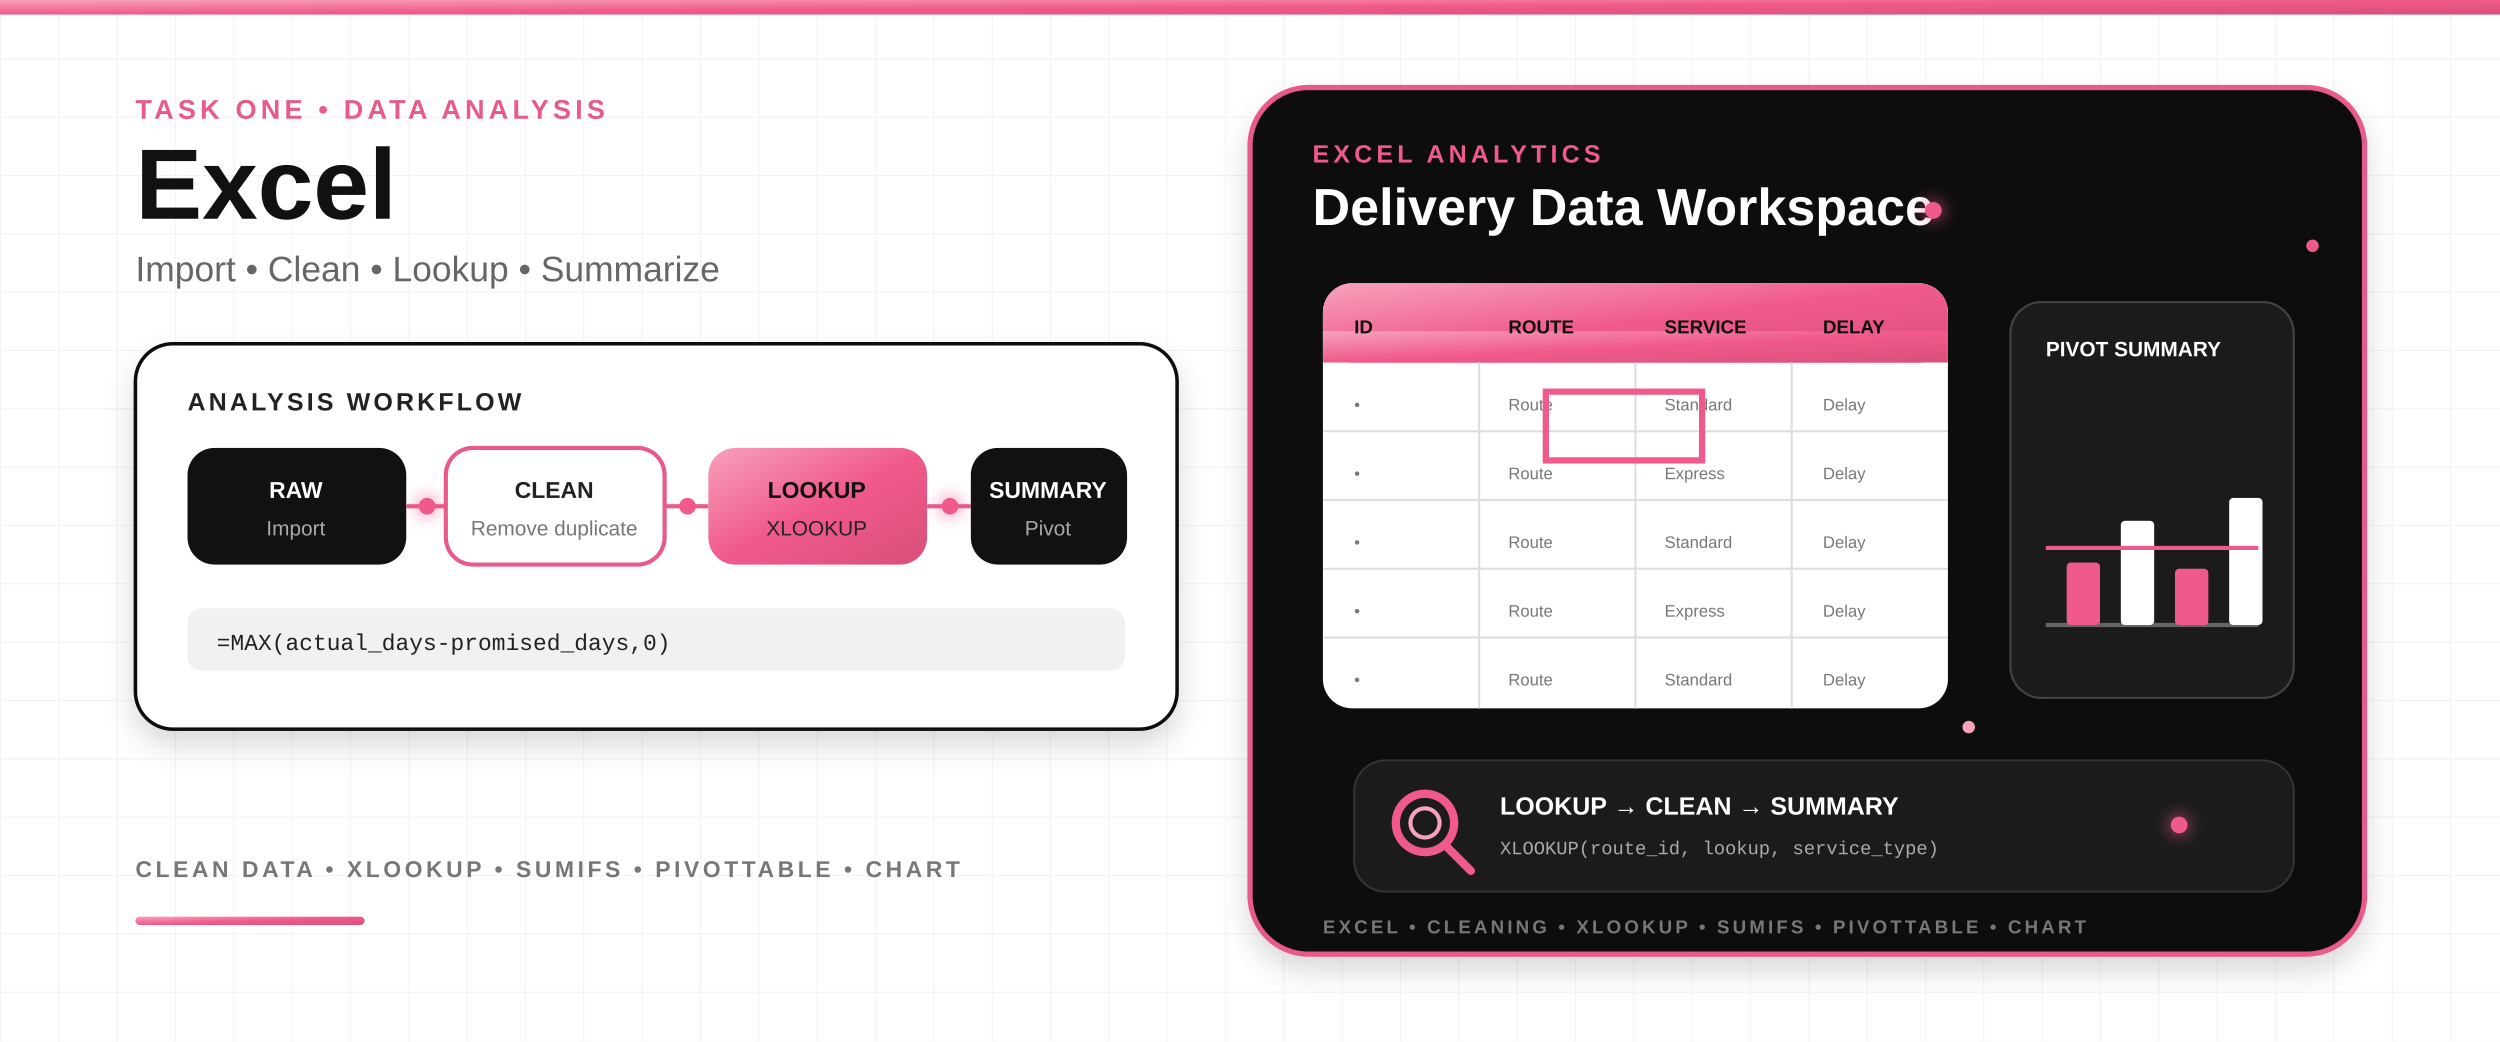
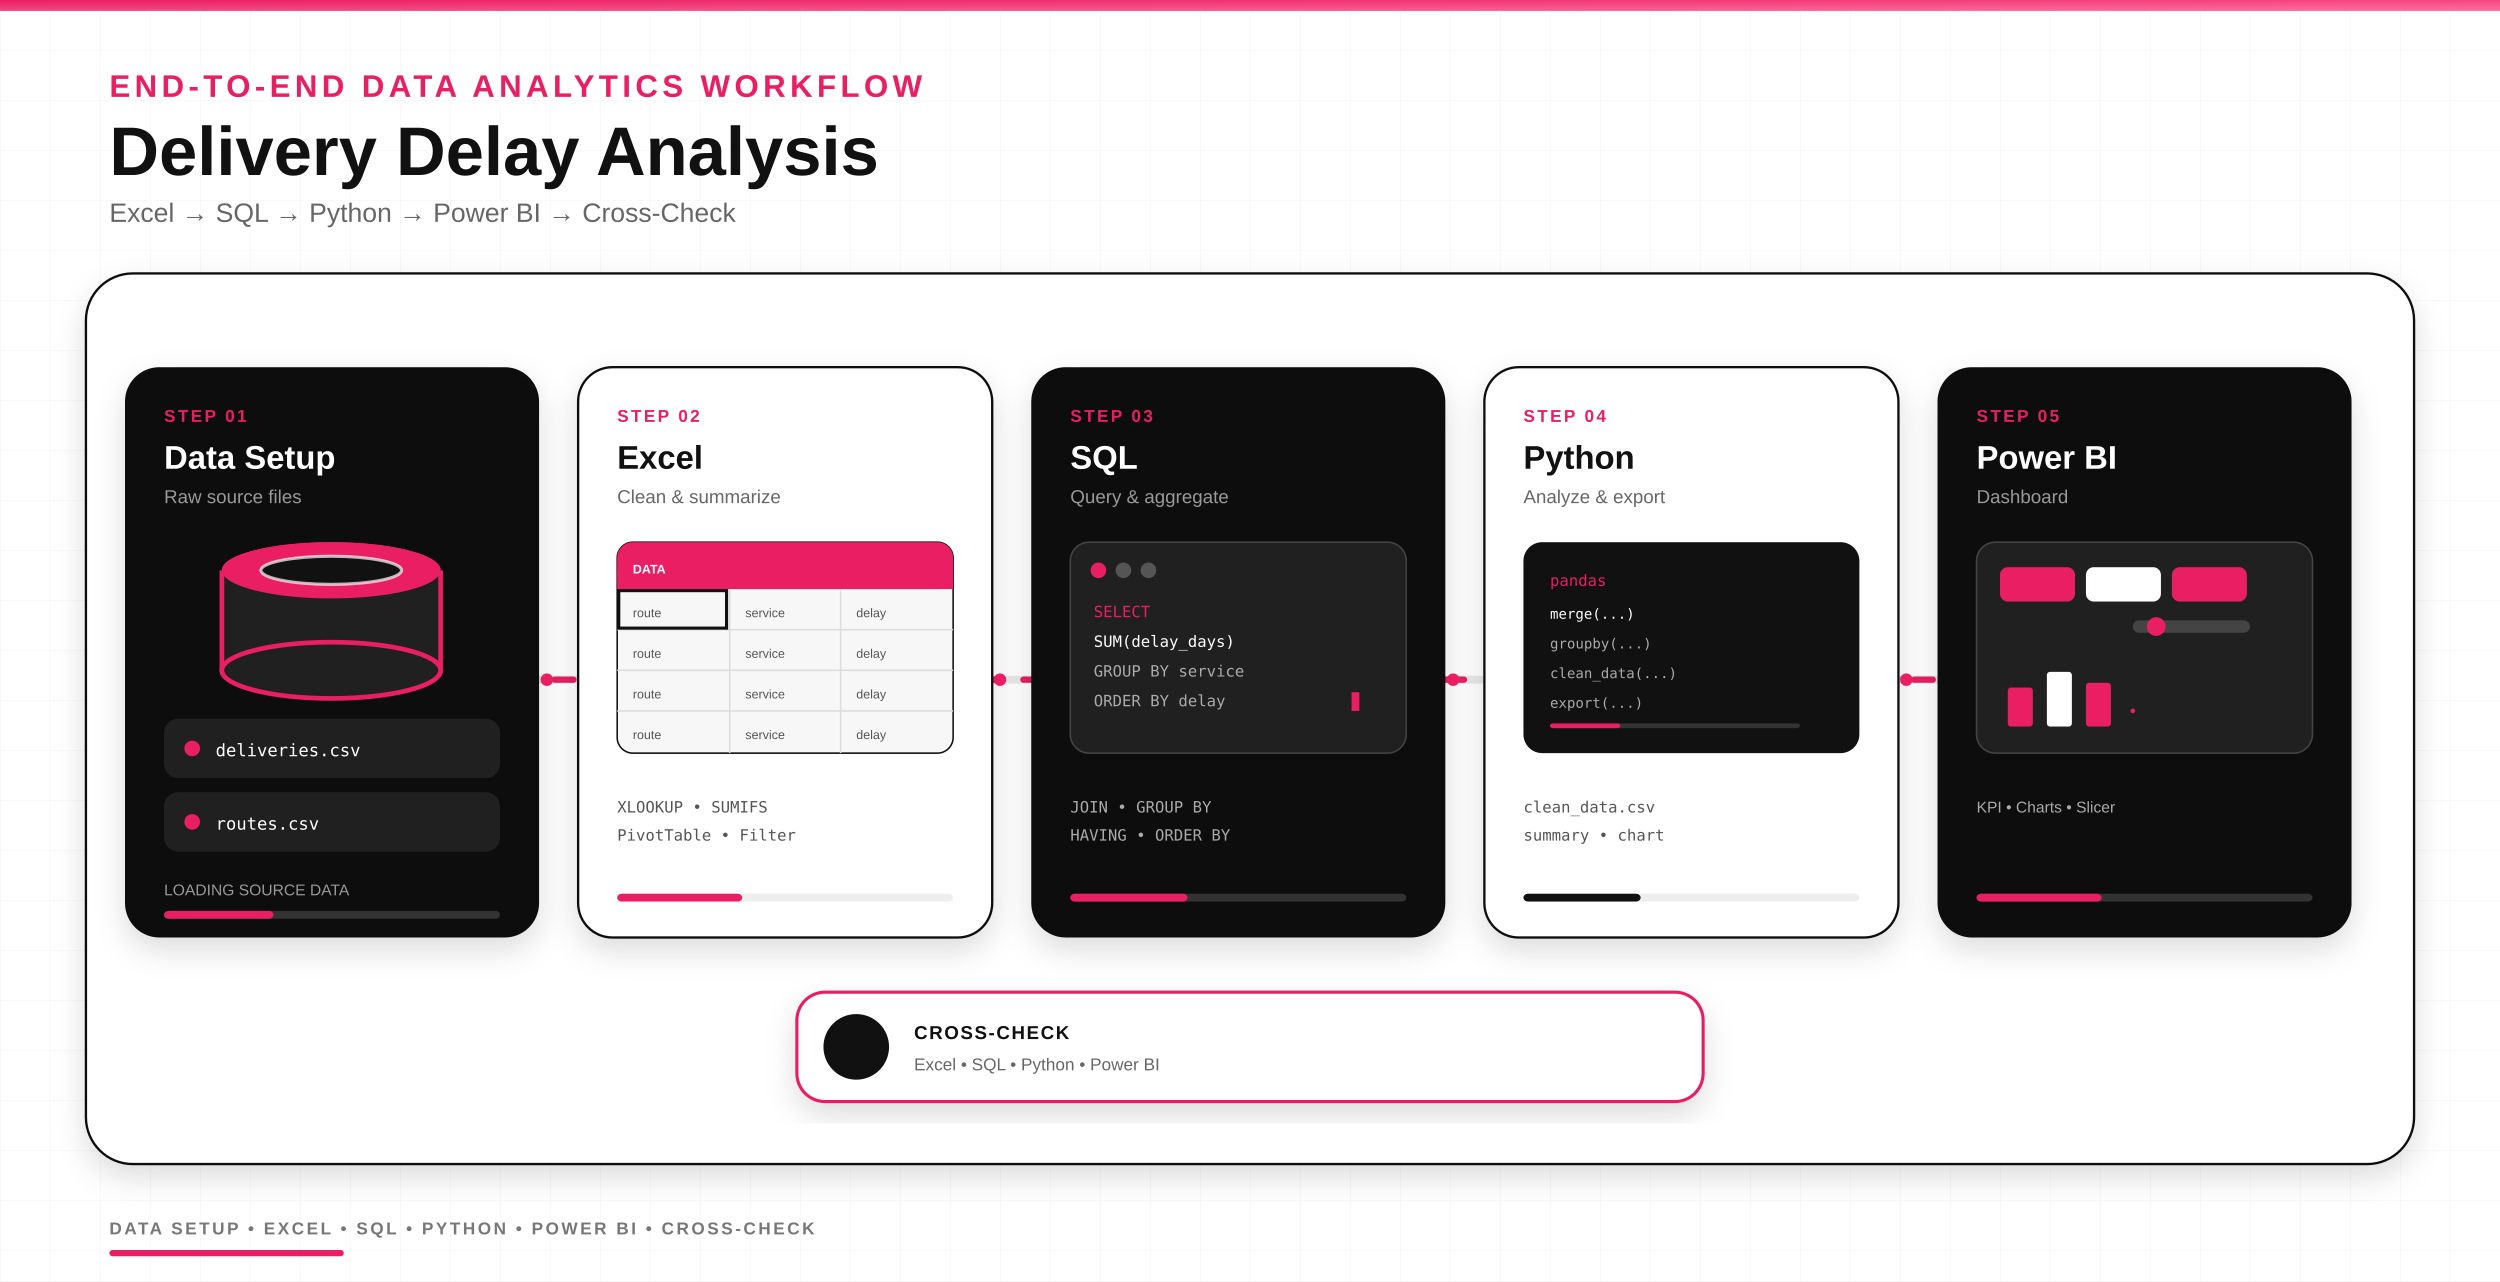
- <svg xmlns="http://www.w3.org/2000/svg" width="1200" height="500" viewBox="0 0 1200 500">
+ <svg xmlns="http://www.w3.org/2000/svg" width="1600" height="820" viewBox="0 0 1600 820">
  <defs>
    <linearGradient id="rose" x1="0" y1="0" x2="1" y2="1">
-       <stop offset="0%" stop-color="#F7A1BB" />
-       <stop offset="50%" stop-color="#F05A8A" />
-       <stop offset="100%" stop-color="#D94F7A" />
+       <stop offset="0%" stop-color="#E91E63" />
+       <stop offset="100%" stop-color="#FF6F9F" />
    </linearGradient>
-     <linearGradient id="softRose" x1="0" y1="0" x2="1" y2="0">
-       <stop offset="0%" stop-color="#F7A1BB" />
-       <stop offset="100%" stop-color="#F05A8A" />
+     <linearGradient id="dark" x1="0" y1="0" x2="1" y2="1">
+       <stop offset="0%" stop-color="#0D0D0D" />
+       <stop offset="100%" stop-color="#242424" />
    </linearGradient>
-     <pattern id="grid" width="28" height="28" patternUnits="userSpaceOnUse">
-       <path d="M28 0H0V28" fill="none" stroke="#E9E9E9" stroke-width="1" />
+     <pattern id="grid" width="32" height="32" patternUnits="userSpaceOnUse">
+       <path d="M32 0H0V32" fill="none" stroke="#000000" stroke-opacity=".035" />
    </pattern>
-     <filter id="shadow" x="-30%" y="-30%" width="160%" height="160%">
-       <feDropShadow dx="0" dy="7" stdDeviation="7" flood-opacity=".15" />
-     </filter>
-     <filter id="glow" x="-100%" y="-100%" width="300%" height="300%">
-       <feGaussianBlur stdDeviation="4" result="blur" />
-       <feMerge>
-         <feMergeNode in="blur" />
-         <feMergeNode in="SourceGraphic" />
-       </feMerge>
+     <filter id="shadow" x="-20%" y="-20%" width="140%" height="140%">
+       <feDropShadow dx="0" dy="8" stdDeviation="10" flood-opacity=".14" />
    </filter>
  </defs>
-   <rect width="1200" height="500" fill="#FFFFFF" />
-   <rect y="7" width="1200" height="493" fill="url(#grid)" opacity=".55" />
-   <rect x="0" y="0" width="1200" height="7" fill="url(#rose)">
-     <animate attributeName="opacity" values=".75;1;.75" dur="2.5s" repeatCount="indefinite" />
-   </rect>
-   <text x="65" y="57" font-family="Arial, Helvetica, sans-serif" font-size="13" font-weight="700" letter-spacing="2" fill="#E85A88">
- 
-     TASK ONE • DATA ANALYSIS
- 
-   </text>
-   <text x="65" y="105" font-family="Arial, Helvetica, sans-serif" font-size="48" font-weight="800" fill="#111111">
- 
-     Excel
- 
-   </text>
-   <text x="65" y="135" font-family="Arial, Helvetica, sans-serif" font-size="17" fill="#666666">
- 
-     Import • Clean • Lookup • Summarize
- 
-   </text>
-   <g filter="url(#shadow)">
-     <rect x="65" y="165" width="500" height="185" rx="18" fill="#FFFFFF" stroke="#111111" stroke-width="1.7" />
-   </g>
-   <text x="90" y="197" font-family="Arial" font-size="12" font-weight="800" letter-spacing="1.5" fill="#222222">
- 
-     ANALYSIS WORKFLOW
- 
-   </text>
-   <rect x="90" y="215" width="105" height="56" rx="13" fill="#111111" />
-   <text x="142" y="239" text-anchor="middle" font-family="Arial" font-size="11" font-weight="800" fill="#FFFFFF">
- 
-     RAW
- 
-   </text>
-   <text x="142" y="257" text-anchor="middle" font-family="Arial" font-size="10" fill="#AAAAAA">
- 
-     Import
- 
-   </text>
-   <line x1="195" y1="243" x2="214" y2="243" stroke="#E85A88" stroke-width="2" />
-   <circle cx="205" cy="243" r="4" fill="#F05A8A" filter="url(#glow)">
-     <animate attributeName="r" values="3;7;3" dur="1.5s" repeatCount="indefinite" />
-   </circle>
-   <rect x="214" y="215" width="105" height="56" rx="13" fill="#FFFFFF" stroke="#E85A88" stroke-width="2" />
-   <text x="266" y="239" text-anchor="middle" font-family="Arial" font-size="11" font-weight="800" fill="#222222">
- 
-     CLEAN
- 
-   </text>
-   <text x="266" y="257" text-anchor="middle" font-family="Arial" font-size="10" fill="#777777">
- 
-     Remove duplicate
- 
-   </text>
-   <line x1="319" y1="243" x2="340" y2="243" stroke="#E85A88" stroke-width="2" />
-   <circle cx="330" cy="243" r="4" fill="#F05A8A">
-     <animate attributeName="cx" values="323;336;323" dur="1.5s" repeatCount="indefinite" />
-   </circle>
-   <rect x="340" y="215" width="105" height="56" rx="13" fill="url(#rose)" />
-   <text x="392" y="239" text-anchor="middle" font-family="Arial" font-size="11" font-weight="800" fill="#111111">
- 
-     LOOKUP
- 
-   </text>
-   <text x="392" y="257" text-anchor="middle" font-family="Arial" font-size="10" fill="#222222">
- 
-     XLOOKUP
- 
-   </text>
-   <line x1="445" y1="243" x2="466" y2="243" stroke="#E85A88" stroke-width="2" />
-   <circle cx="456" cy="243" r="4" fill="#F05A8A" filter="url(#glow)">
-     <animate attributeName="r" values="3;7;3" dur="1.5s" repeatCount="indefinite" />
-   </circle>
-   <rect x="466" y="215" width="75" height="56" rx="13" fill="#111111" />
-   <text x="503" y="239" text-anchor="middle" font-family="Arial" font-size="11" font-weight="800" fill="#FFFFFF">
- 
-     SUMMARY
- 
-   </text>
-   <text x="503" y="257" text-anchor="middle" font-family="Arial" font-size="10" fill="#AAAAAA">
- 
-     Pivot
- 
-   </text>
-   <rect x="90" y="292" width="450" height="30" rx="7" fill="#F1F1F1" />
-   <text x="104" y="312" font-family="Courier New, monospace" font-size="11" fill="#222222">
- 
-     =MAX(actual_days-promised_days,0)
- 
-   </text>
-   <text x="65" y="421" font-family="Arial" font-size="11" font-weight="700" letter-spacing="1.7" fill="#777777">
- 
-     CLEAN DATA • XLOOKUP • SUMIFS • PIVOTTABLE • CHART
- 
-   </text>
-   <rect x="65" y="440" width="110" height="4" rx="2" fill="url(#rose)">
-     <animate attributeName="width" values="50;110;50" dur="2.5s" repeatCount="indefinite" />
-   </rect>
-   <g filter="url(#shadow)">
-     <rect x="600" y="42" width="535" height="416" rx="28" fill="#111111" stroke="#E85A88" stroke-width="2.5" />
-   </g>
-   <text x="630" y="78" font-family="Arial" font-size="12" font-weight="800" letter-spacing="2" fill="#F05A8A">
- 
-     EXCEL ANALYTICS
- 
-   </text>
-   <text x="630" y="108" font-family="Arial" font-size="25" font-weight="800" fill="#FFFFFF">
- 
-     Delivery Data Workspace
- 
-   </text>
-   <circle cx="928" cy="101" r="4" fill="#F05A8A" filter="url(#glow)">
-     <animate attributeName="r" values="3;7;3" dur="1.6s" repeatCount="indefinite" />
-   </circle>
-   <rect x="635" y="136" width="300" height="204" rx="14" fill="#FFFFFF" />
-   <rect x="635" y="136" width="300" height="38" rx="14" fill="url(#rose)" />
-   <rect x="635" y="159" width="300" height="15" fill="url(#rose)" />
-   <text x="650" y="160" font-family="Arial" font-size="9" font-weight="800" fill="#111111">
- 
-     ID
- 
-   </text>
-   <text x="724" y="160" font-family="Arial" font-size="9" font-weight="800" fill="#111111">
- 
-     ROUTE
- 
-   </text>
-   <text x="799" y="160" font-family="Arial" font-size="9" font-weight="800" fill="#111111">
- 
-     SERVICE
- 
-   </text>
-   <text x="875" y="160" font-family="Arial" font-size="9" font-weight="800" fill="#111111">
- 
-     DELAY
- 
-   </text>
-   <g stroke="#DDDDDD" stroke-width="1">
-     <line x1="710" y1="174" x2="710" y2="340" />
-     <line x1="785" y1="174" x2="785" y2="340" />
-     <line x1="860" y1="174" x2="860" y2="340" />
-     <line x1="635" y1="207" x2="935" y2="207" />
-     <line x1="635" y1="240" x2="935" y2="240" />
-     <line x1="635" y1="273" x2="935" y2="273" />
-     <line x1="635" y1="306" x2="935" y2="306" />
-   </g>
-   <g font-family="Arial" font-size="8" fill="#777777">
-     <text x="650" y="197">•</text>
-     <text x="724" y="197">Route</text>
-     <text x="799" y="197">Standard</text>
-     <text x="875" y="197">Delay</text>
-     <text x="650" y="230">•</text>
-     <text x="724" y="230">Route</text>
-     <text x="799" y="230">Express</text>
-     <text x="875" y="230">Delay</text>
-     <text x="650" y="263">•</text>
-     <text x="724" y="263">Route</text>
-     <text x="799" y="263">Standard</text>
-     <text x="875" y="263">Delay</text>
-     <text x="650" y="296">•</text>
-     <text x="724" y="296">Route</text>
-     <text x="799" y="296">Express</text>
-     <text x="875" y="296">Delay</text>
-     <text x="650" y="329">•</text>
-     <text x="724" y="329">Route</text>
-     <text x="799" y="329">Standard</text>
-     <text x="875" y="329">Delay</text>
-   </g>
-   <rect x="742" y="188" width="75" height="33" fill="none" stroke="#F05A8A" stroke-width="3">
-     <animate attributeName="x" values="742;790;865;742" dur="4s" repeatCount="indefinite" />
-   </rect>
-   <rect x="965" y="145" width="136" height="190" rx="15" fill="#1B1B1B" stroke="#444444" />
-   <text x="982" y="171" font-family="Arial" font-size="10" font-weight="800" fill="#FFFFFF">
- 
-     PIVOT SUMMARY
- 
-   </text>
-   <line x1="982" y1="300" x2="1084" y2="300" stroke="#666666" stroke-width="2" />
-   <rect x="992" y="270" width="16" height="30" rx="2" fill="#F05A8A">
-     <animate attributeName="height" values="10;45;30" dur="2.5s" repeatCount="indefinite" />
-     <animate attributeName="y" values="290;255;270" dur="2.5s" repeatCount="indefinite" />
-   </rect>
-   <rect x="1018" y="250" width="16" height="50" rx="2" fill="#FFFFFF">
-     <animate attributeName="height" values="18;55;50" dur="2.5s" begin=".25s" repeatCount="indefinite" />
-     <animate attributeName="y" values="282;245;250" dur="2.5s" begin=".25s" repeatCount="indefinite" />
-   </rect>
-   <rect x="1044" y="273" width="16" height="27" rx="2" fill="#F05A8A">
-     <animate attributeName="height" values="9;40;27" dur="2.5s" begin=".5s" repeatCount="indefinite" />
-     <animate attributeName="y" values="291;260;273" dur="2.5s" begin=".5s" repeatCount="indefinite" />
-   </rect>
-   <rect x="1070" y="239" width="16" height="61" rx="2" fill="#FFFFFF">
-     <animate attributeName="height" values="20;68;61" dur="2.5s" begin=".75s" repeatCount="indefinite" />
-     <animate attributeName="y" values="280;232;239" dur="2.5s" begin=".75s" repeatCount="indefinite" />
-   </rect>
-   <line x1="982" y1="263" x2="1084" y2="263" stroke="#F05A8A" stroke-width="2">
-     <animate attributeName="x2" values="982;1084;982" dur="3s" repeatCount="indefinite" />
-   </line>
-   <rect x="650" y="365" width="451" height="63" rx="15" fill="#1B1B1B" stroke="#333333" />
-   <circle cx="684" cy="395" r="14" fill="none" stroke="#F05A8A" stroke-width="4" />
-   <line x1="694" y1="406" x2="706" y2="418" stroke="#F05A8A" stroke-width="4" stroke-linecap="round" />
-   <circle cx="684" cy="395" r="7" fill="none" stroke="#F7A1BB" stroke-width="2" />
-   <text x="720" y="391" font-family="Arial" font-size="12" font-weight="800" fill="#FFFFFF">
- 
-     LOOKUP → CLEAN → SUMMARY
- 
-   </text>
-   <text x="720" y="410" font-family="Courier New" font-size="9" fill="#AAAAAA">
- 
-     XLOOKUP(route_id, lookup, service_type)
- 
-   </text>
-   <circle cx="1046" cy="396" r="4" fill="#F05A8A" filter="url(#glow)">
-     <animate attributeName="r" values="3;7;3" dur="1.5s" repeatCount="indefinite" />
-   </circle>
-   <circle cx="1110" cy="118" r="3" fill="#F05A8A">
-     <animate attributeName="cy" values="118;108;118" dur="2s" repeatCount="indefinite" />
-   </circle>
-   <circle cx="945" cy="349" r="3" fill="#F7A1BB">
-     <animate attributeName="cx" values="945;955;945" dur="2s" repeatCount="indefinite" />
-   </circle>
-   <text x="635" y="448" font-family="Arial" font-size="9" font-weight="700" letter-spacing="1.5" fill="#777777">
- 
-     EXCEL • CLEANING • XLOOKUP • SUMIFS • PIVOTTABLE • CHART
- 
-   </text>
+   <rect width="1600" height="820" fill="#FFFFFF" />
+   <rect width="1600" height="820" fill="url(#grid)" />
+   <rect width="1600" height="7" fill="url(#rose)" />
+   <text x="70" y="62" font-family="Arial, sans-serif" font-size="20" font-weight="800" letter-spacing="2.8" fill="#E91E63">
+     END-TO-END DATA ANALYTICS WORKFLOW
+   </text>
+   <text x="70" y="112" font-family="Arial, sans-serif" font-size="44" font-weight="800" fill="#111111">
+     Delivery Delay Analysis
+   </text>
+   <text x="70" y="142" font-family="Arial, sans-serif" font-size="17" fill="#666666">
+     Excel → SQL → Python → Power BI → Cross-Check
+   </text>
+   <rect x="55" y="175" width="1490" height="570" rx="30" fill="#FFFFFF" stroke="#111111" stroke-width="1.5" filter="url(#shadow)" />
+   <path d="M115 435            C260 435 350 435 485 435            S730 435 865 435            S1110 435 1245 435            S1370 435 1485 435" fill="none" stroke="#E7E7E7" stroke-width="5" stroke-linecap="round" />
+   <path d="M115 435            C260 435 350 435 485 435            S730 435 865 435            S1110 435 1245 435            S1370 435 1485 435" fill="none" stroke="#E91E63" stroke-width="4" stroke-linecap="round" stroke-dasharray="12 18">
+     <animate attributeName="stroke-dashoffset" values="0;-60" dur="2s" repeatCount="indefinite" />
+   </path>
+   <g transform="translate(80 235)">
+     <rect width="265" height="365" rx="22" fill="#111111" filter="url(#shadow)" />
+     <text x="25" y="35" font-family="Arial" font-size="11" font-weight="700" letter-spacing="1.5" fill="#E91E63">
+       STEP 01
+     </text>
+     <text x="25" y="65" font-family="Arial" font-size="21" font-weight="800" fill="#FFFFFF">
+       Data Setup
+     </text>
+     <text x="25" y="87" font-family="Arial" font-size="12" fill="#999999">
+       Raw source files
+     </text>
+     <g transform="translate(62 112)">
+       <ellipse cx="70" cy="18" rx="70" ry="18" fill="#E91E63" />
+       <path d="M0 18                V82                C0 102 140 102 140 82                V18" fill="#202020" stroke="#E91E63" stroke-width="3" />
+       <ellipse cx="70" cy="82" rx="70" ry="18" fill="#202020" stroke="#E91E63" stroke-width="3" />
+       <ellipse cx="70" cy="18" rx="70" ry="18" fill="#E91E63" />
+       <ellipse cx="70" cy="18" rx="45" ry="9" fill="#111111" />
+       <ellipse cx="70" cy="18" rx="45" ry="9" fill="none" stroke="#FFFFFF" stroke-width="2" opacity=".7">
+         <animate attributeName="rx" values="20;50;20" dur="2s" repeatCount="indefinite" />
+         <animate attributeName="opacity" values=".8;0;.8" dur="2s" repeatCount="indefinite" />
+       </ellipse>
+     </g>
+     <rect x="25" y="225" width="215" height="38" rx="9" fill="#202020" />
+     <circle cx="43" cy="244" r="5" fill="#E91E63" />
+     <text x="58" y="249" font-family="monospace" font-size="11" fill="#FFFFFF">
+       deliveries.csv
+     </text>
+     <rect x="25" y="272" width="215" height="38" rx="9" fill="#202020" />
+     <circle cx="43" cy="291" r="5" fill="#E91E63" />
+     <text x="58" y="296" font-family="monospace" font-size="11" fill="#FFFFFF">
+       routes.csv
+     </text>
+     <text x="25" y="338" font-family="Arial" font-size="10" fill="#999999">
+       LOADING SOURCE DATA
+     </text>
+     <rect x="25" y="348" width="215" height="5" rx="3" fill="#333333" />
+     <rect x="25" y="348" width="70" height="5" rx="3" fill="#E91E63">
+       <animate attributeName="width" values="40;210;90;40" dur="2.4s" repeatCount="indefinite" />
+     </rect>
+   </g>
+   <g transform="translate(370 235)">
+     <rect width="265" height="365" rx="22" fill="#FFFFFF" stroke="#111111" stroke-width="1.5" filter="url(#shadow)" />
+     <text x="25" y="35" font-family="Arial" font-size="11" font-weight="700" letter-spacing="1.5" fill="#E91E63">
+       STEP 02
+     </text>
+     <text x="25" y="65" font-family="Arial" font-size="21" font-weight="800" fill="#111111">
+       Excel
+     </text>
+     <text x="25" y="87" font-family="Arial" font-size="12" fill="#666666">
+       Clean &amp; summarize
+     </text>
+     <g transform="translate(25 112)">
+       <rect width="215" height="135" rx="10" fill="#F7F7F7" stroke="#111111" />
+       <rect width="215" height="30" rx="10" fill="#E91E63" />
+       <rect y="20" width="215" height="10" fill="#E91E63" />
+       <g stroke="#DDDDDD">
+         <line x1="72" y1="30" x2="72" y2="135" />
+         <line x1="143" y1="30" x2="143" y2="135" />
+         <line x1="0" y1="56" x2="215" y2="56" />
+         <line x1="0" y1="82" x2="215" y2="82" />
+         <line x1="0" y1="108" x2="215" y2="108" />
+       </g>
+       <rect x="1" y="31" width="69" height="24" fill="none" stroke="#111111" stroke-width="2">
+         <animate attributeName="x" values="1;73;144;73;1" dur="3s" repeatCount="indefinite" />
+         <animate attributeName="y" values="31;57;83;109;31" dur="3s" repeatCount="indefinite" />
+       </rect>
+       <g font-family="Arial" font-size="8" fill="#555555">
+         <text x="10" y="20" font-weight="700" fill="#FFFFFF">
+           DATA
+         </text>
+         <text x="10" y="48">route</text>
+         <text x="82" y="48">service</text>
+         <text x="153" y="48">delay</text>
+         <text x="10" y="74">route</text>
+         <text x="82" y="74">service</text>
+         <text x="153" y="74">delay</text>
+         <text x="10" y="100">route</text>
+         <text x="82" y="100">service</text>
+         <text x="153" y="100">delay</text>
+         <text x="10" y="126">route</text>
+         <text x="82" y="126">service</text>
+         <text x="153" y="126">delay</text>
+       </g>
+     </g>
+     <text x="25" y="285" font-family="monospace" font-size="10" fill="#555555">
+       XLOOKUP • SUMIFS
+     </text>
+     <text x="25" y="303" font-family="monospace" font-size="10" fill="#555555">
+       PivotTable • Filter
+     </text>
+     <rect x="25" y="337" width="215" height="5" rx="3" fill="#EEEEEE" />
+     <rect x="25" y="337" width="80" height="5" rx="3" fill="#E91E63">
+       <animate attributeName="width" values="50;210;100;50" dur="2.5s" repeatCount="indefinite" />
+     </rect>
+   </g>
+   <g transform="translate(660 235)">
+     <rect width="265" height="365" rx="22" fill="#111111" filter="url(#shadow)" />
+     <text x="25" y="35" font-family="Arial" font-size="11" font-weight="700" letter-spacing="1.5" fill="#E91E63">
+       STEP 03
+     </text>
+     <text x="25" y="65" font-family="Arial" font-size="21" font-weight="800" fill="#FFFFFF">
+       SQL
+     </text>
+     <text x="25" y="87" font-family="Arial" font-size="12" fill="#999999">
+       Query &amp; aggregate
+     </text>
+     <rect x="25" y="112" width="215" height="135" rx="12" fill="#202020" stroke="#444444" />
+     <circle cx="43" cy="130" r="5" fill="#E91E63">
+       <animate attributeName="opacity" values="1;.2;1" dur="1.2s" repeatCount="indefinite" />
+     </circle>
+     <circle cx="59" cy="130" r="5" fill="#555555" />
+     <circle cx="75" cy="130" r="5" fill="#555555" />
+     <text x="40" y="160" font-family="monospace" font-size="10" fill="#E91E63">
+       SELECT
+     </text>
+     <text x="40" y="179" font-family="monospace" font-size="10" fill="#FFFFFF">
+       SUM(delay_days)
+     </text>
+     <text x="40" y="198" font-family="monospace" font-size="10" fill="#AAAAAA">
+       GROUP BY service
+     </text>
+     <text x="40" y="217" font-family="monospace" font-size="10" fill="#AAAAAA">
+       ORDER BY delay
+     </text>
+     <rect x="205" y="208" width="5" height="12" fill="#E91E63">
+       <animate attributeName="opacity" values="1;0;1" dur=".8s" repeatCount="indefinite" />
+     </rect>
+     <text x="25" y="285" font-family="monospace" font-size="10" fill="#AAAAAA">
+       JOIN • GROUP BY
+     </text>
+     <text x="25" y="303" font-family="monospace" font-size="10" fill="#AAAAAA">
+       HAVING • ORDER BY
+     </text>
+     <rect x="25" y="337" width="215" height="5" rx="3" fill="#333333" />
+     <rect x="25" y="337" width="75" height="5" rx="3" fill="#E91E63">
+       <animate attributeName="width" values="45;210;90;45" dur="2.5s" repeatCount="indefinite" />
+     </rect>
+   </g>
+   <g transform="translate(950 235)">
+     <rect width="265" height="365" rx="22" fill="#FFFFFF" stroke="#111111" stroke-width="1.5" filter="url(#shadow)" />
+     <text x="25" y="35" font-family="Arial" font-size="11" font-weight="700" letter-spacing="1.5" fill="#E91E63">
+       STEP 04
+     </text>
+     <text x="25" y="65" font-family="Arial" font-size="21" font-weight="800" fill="#111111">
+       Python
+     </text>
+     <text x="25" y="87" font-family="Arial" font-size="12" fill="#666666">
+       Analyze &amp; export
+     </text>
+     <rect x="25" y="112" width="215" height="135" rx="12" fill="#111111" />
+     <text x="42" y="140" font-family="monospace" font-size="10" fill="#E91E63">
+       pandas
+     </text>
+     <text x="42" y="161" font-family="monospace" font-size="9" fill="#FFFFFF">
+       merge(...)
+     </text>
+     <text x="42" y="180" font-family="monospace" font-size="9" fill="#AAAAAA">
+       groupby(...)
+     </text>
+     <text x="42" y="199" font-family="monospace" font-size="9" fill="#AAAAAA">
+       clean_data(...)
+     </text>
+     <text x="42" y="218" font-family="monospace" font-size="9" fill="#AAAAAA">
+       export(...)
+     </text>
+     <rect x="42" y="228" width="160" height="3" rx="2" fill="#333333" />
+     <rect x="42" y="228" width="45" height="3" rx="2" fill="#E91E63">
+       <animate attributeName="width" values="20;150;55;20" dur="2s" repeatCount="indefinite" />
+     </rect>
+     <text x="25" y="285" font-family="monospace" font-size="10" fill="#555555">
+       clean_data.csv
+     </text>
+     <text x="25" y="303" font-family="monospace" font-size="10" fill="#555555">
+       summary • chart
+     </text>
+     <rect x="25" y="337" width="215" height="5" rx="3" fill="#EEEEEE" />
+     <rect x="25" y="337" width="75" height="5" rx="3" fill="#111111">
+       <animate attributeName="width" values="45;210;90;45" dur="2.5s" repeatCount="indefinite" />
+     </rect>
+   </g>
+   <g transform="translate(1240 235)">
+     <rect width="265" height="365" rx="22" fill="#111111" filter="url(#shadow)" />
+     <text x="25" y="35" font-family="Arial" font-size="11" font-weight="700" letter-spacing="1.5" fill="#E91E63">
+       STEP 05
+     </text>
+     <text x="25" y="65" font-family="Arial" font-size="21" font-weight="800" fill="#FFFFFF">
+       Power BI
+     </text>
+     <text x="25" y="87" font-family="Arial" font-size="12" fill="#999999">
+       Dashboard
+     </text>
+     <rect x="25" y="112" width="215" height="135" rx="12" fill="#202020" stroke="#444444" />
+     <rect x="40" y="128" width="48" height="22" rx="5" fill="#E91E63">
+       <animate attributeName="opacity" values=".5;1;.5" dur="2s" repeatCount="indefinite" />
+     </rect>
+     <rect x="95" y="128" width="48" height="22" rx="5" fill="#FFFFFF" />
+     <rect x="150" y="128" width="48" height="22" rx="5" fill="#E91E63">
+       <animate attributeName="opacity" values="1;.4;1" dur="2s" repeatCount="indefinite" />
+     </rect>
+     <rect x="45" y="205" width="16" height="25" rx="2" fill="#E91E63">
+       <animate attributeName="height" values="15;40;25;32;15" dur="2s" repeatCount="indefinite" />
+       <animate attributeName="y" values="215;190;205;198;215" dur="2s" repeatCount="indefinite" />
+     </rect>
+     <rect x="70" y="195" width="16" height="35" rx="2" fill="#FFFFFF">
+       <animate attributeName="height" values="35;18;42;25;35" dur="2.2s" repeatCount="indefinite" />
+       <animate attributeName="y" values="195;212;188;205;195" dur="2.2s" repeatCount="indefinite" />
+     </rect>
+     <rect x="95" y="202" width="16" height="28" rx="2" fill="#E91E63">
+       <animate attributeName="height" values="20;42;16;32;20" dur="2.1s" repeatCount="indefinite" />
+       <animate attributeName="y" values="210;188;214;198;210" dur="2.1s" repeatCount="indefinite" />
+     </rect>
+     <path d="M125 220              C140 208 150 215 162 198              C174 184 185 195 205 178" fill="none" stroke="#E91E63" stroke-width="3" stroke-linecap="round" stroke-dasharray="0 150">
+       <animate attributeName="stroke-dasharray" values="0 150;150 0" dur="2.5s" repeatCount="indefinite" />
+     </path>
+     <rect x="125" y="162" width="75" height="8" rx="4" fill="#444444" />
+     <circle cx="140" cy="166" r="6" fill="#E91E63">
+       <animate attributeName="cx" values="140;185;155;190;140" dur="3s" repeatCount="indefinite" />
+     </circle>
+     <text x="25" y="285" font-family="Arial" font-size="10" fill="#AAAAAA">
+       KPI • Charts • Slicer
+     </text>
+     <rect x="25" y="337" width="215" height="5" rx="3" fill="#333333" />
+     <rect x="25" y="337" width="80" height="5" rx="3" fill="#E91E63">
+       <animate attributeName="width" values="50;210;100;50" dur="2.5s" repeatCount="indefinite" />
+     </rect>
+   </g>
+   <g transform="translate(510 635)">
+     <rect width="580" height="70" rx="18" fill="#FFFFFF" stroke="#E91E63" stroke-width="2" filter="url(#shadow)" />
+     <circle cx="38" cy="35" r="21" fill="#111111" />
+     <path d="M27 35              L34 42              L49 26" fill="none" stroke="#E91E63" stroke-width="3" stroke-linecap="round" stroke-linejoin="round" stroke-dasharray="35" stroke-dashoffset="35">
+       <animate attributeName="stroke-dashoffset" values="35;0;35" dur="2s" repeatCount="indefinite" />
+     </path>
+     <text x="75" y="30" font-family="Arial" font-size="12" font-weight="800" letter-spacing="1" fill="#111111">
+       CROSS-CHECK
+     </text>
+     <text x="75" y="50" font-family="Arial" font-size="11" fill="#666666">
+       Excel • SQL • Python • Power BI
+     </text>
+   </g>
+   <g fill="#E91E63">
+     <circle cx="350" cy="435" r="4">
+       <animate attributeName="cx" values="345;365;345" dur="1.5s" repeatCount="indefinite" />
+     </circle>
+     <circle cx="640" cy="435" r="4">
+       <animate attributeName="cx" values="635;655;635" dur="1.5s" begin=".4s" repeatCount="indefinite" />
+     </circle>
+     <circle cx="930" cy="435" r="4">
+       <animate attributeName="cx" values="925;945;925" dur="1.5s" begin=".8s" repeatCount="indefinite" />
+     </circle>
+     <circle cx="1220" cy="435" r="4">
+       <animate attributeName="cx" values="1215;1235;1215" dur="1.5s" begin="1.2s" repeatCount="indefinite" />
+     </circle>
+   </g>
+   <text x="70" y="790" font-family="Arial" font-size="11" font-weight="700" letter-spacing="1.6" fill="#777777">
+     DATA SETUP • EXCEL • SQL • PYTHON • POWER BI • CROSS-CHECK
+   </text>
+   <rect x="70" y="800" width="150" height="4" rx="2" fill="#E91E63" />
</svg>
